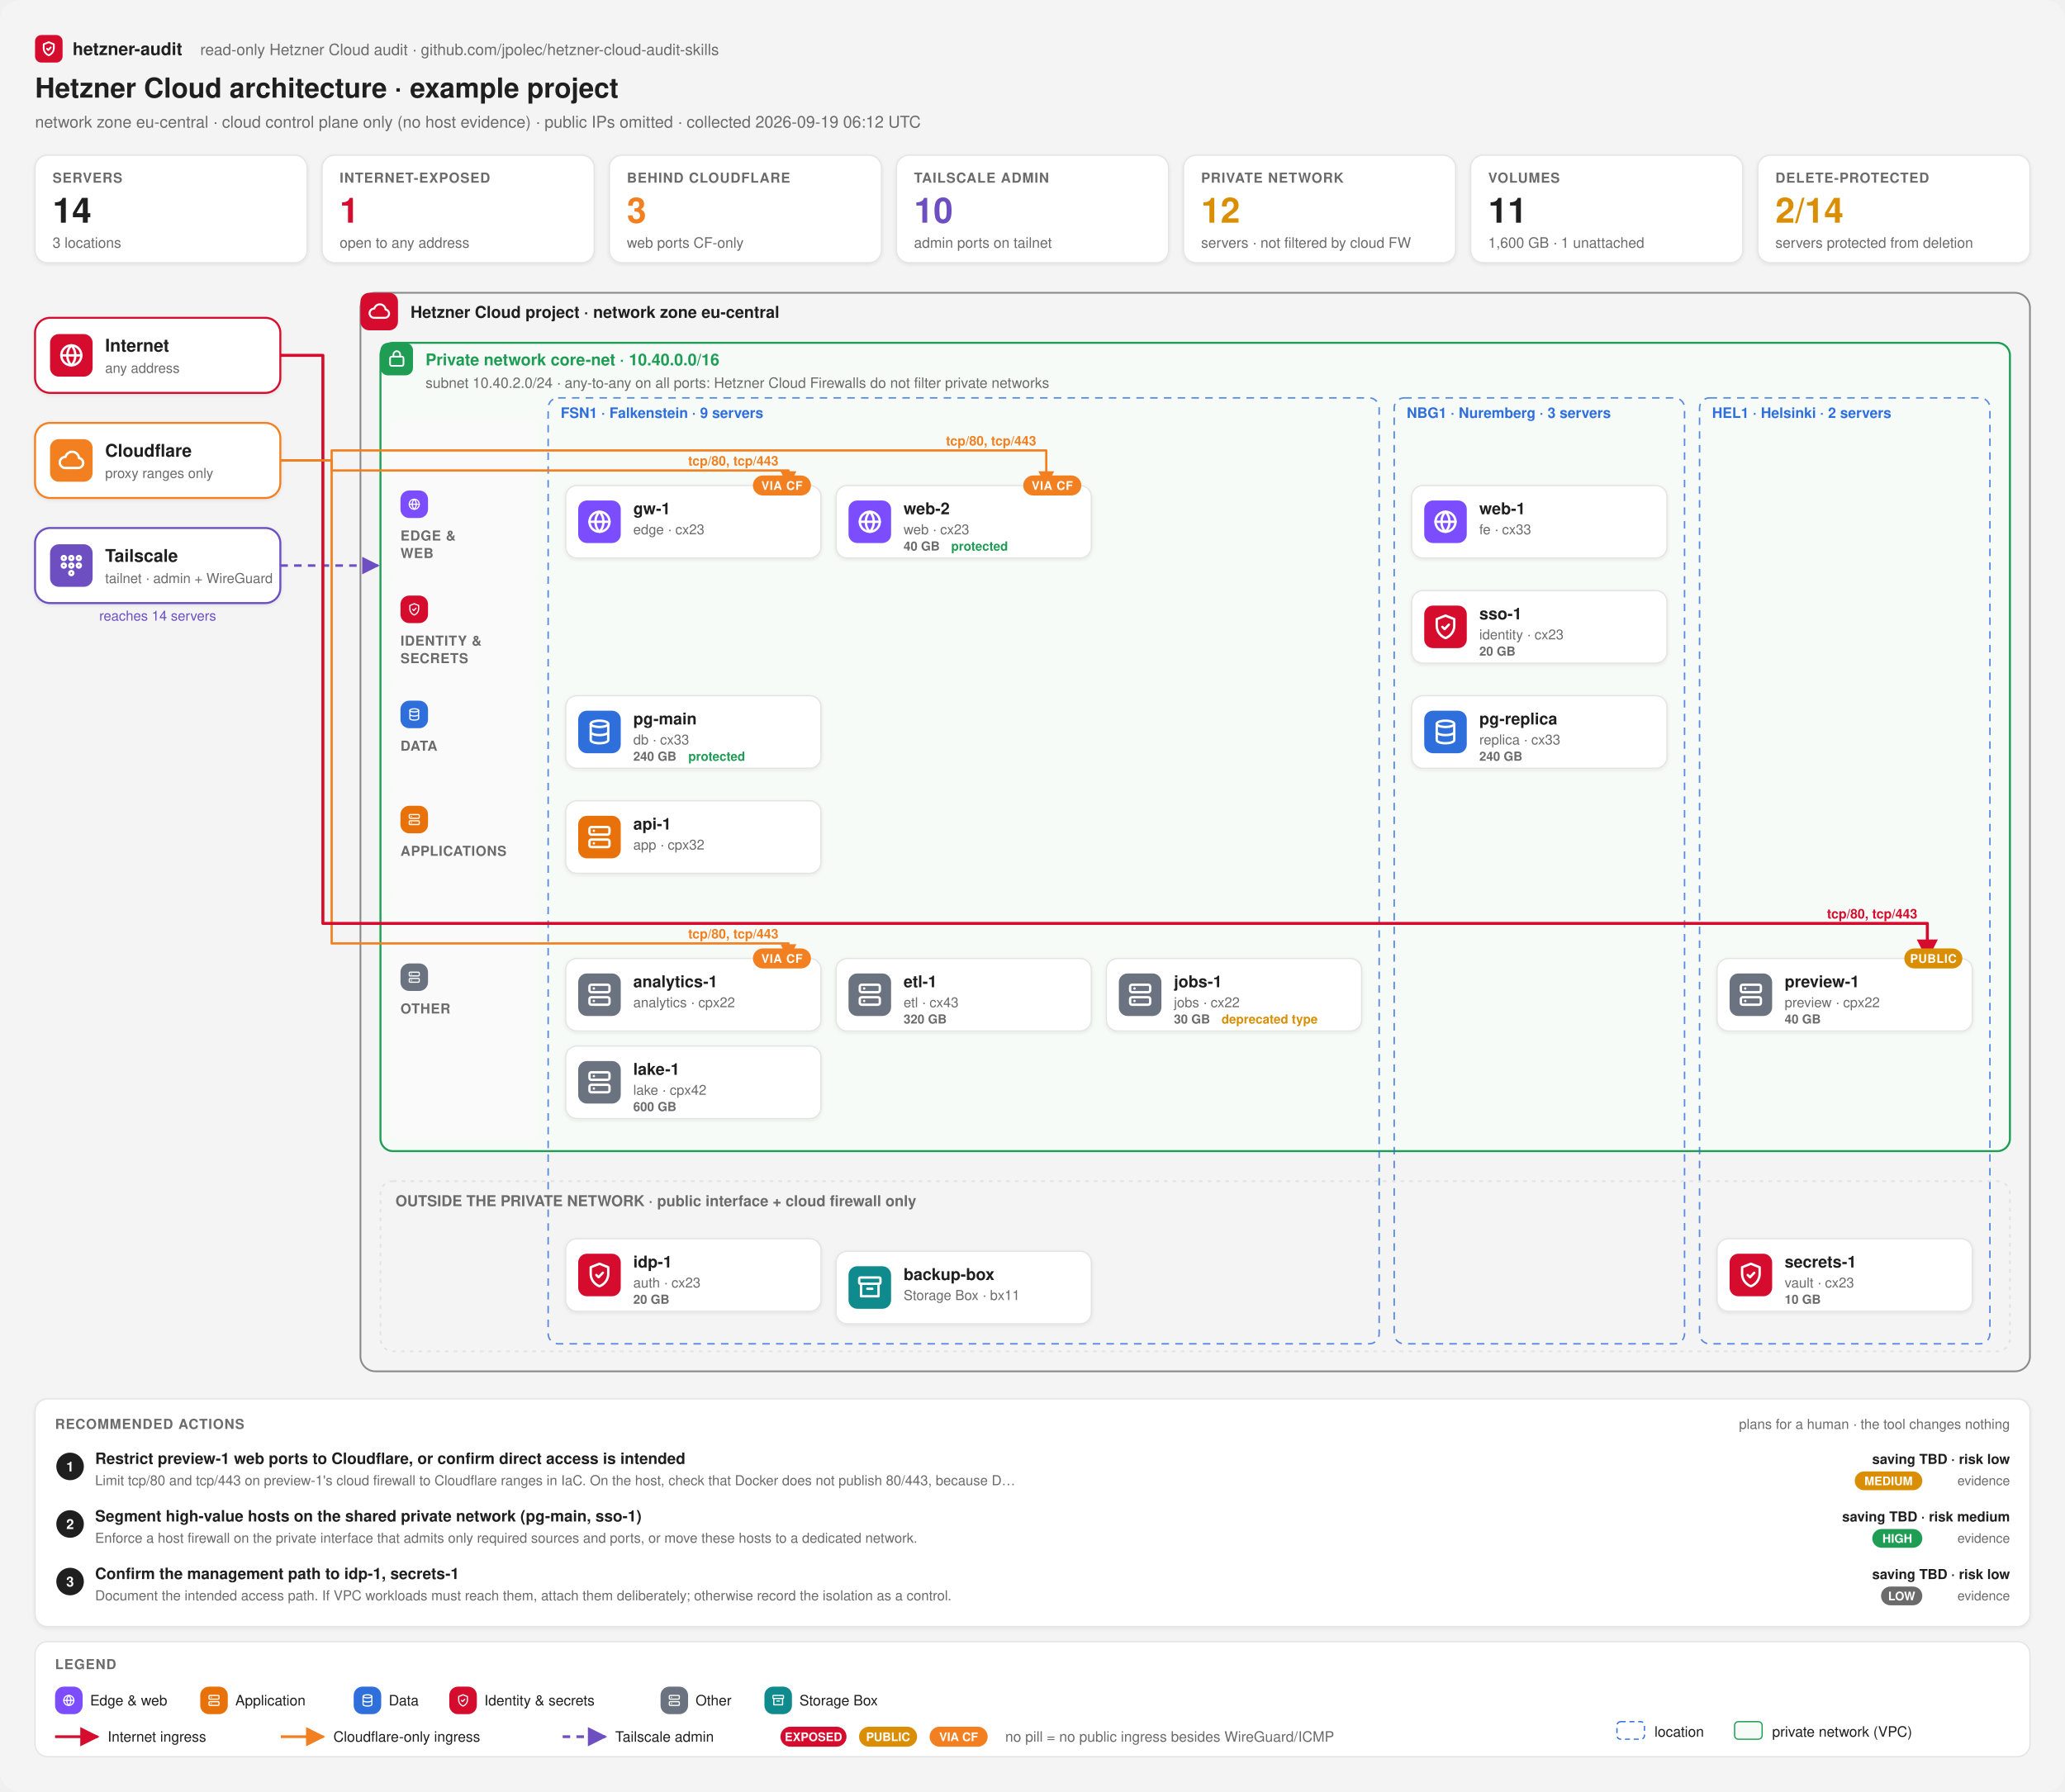
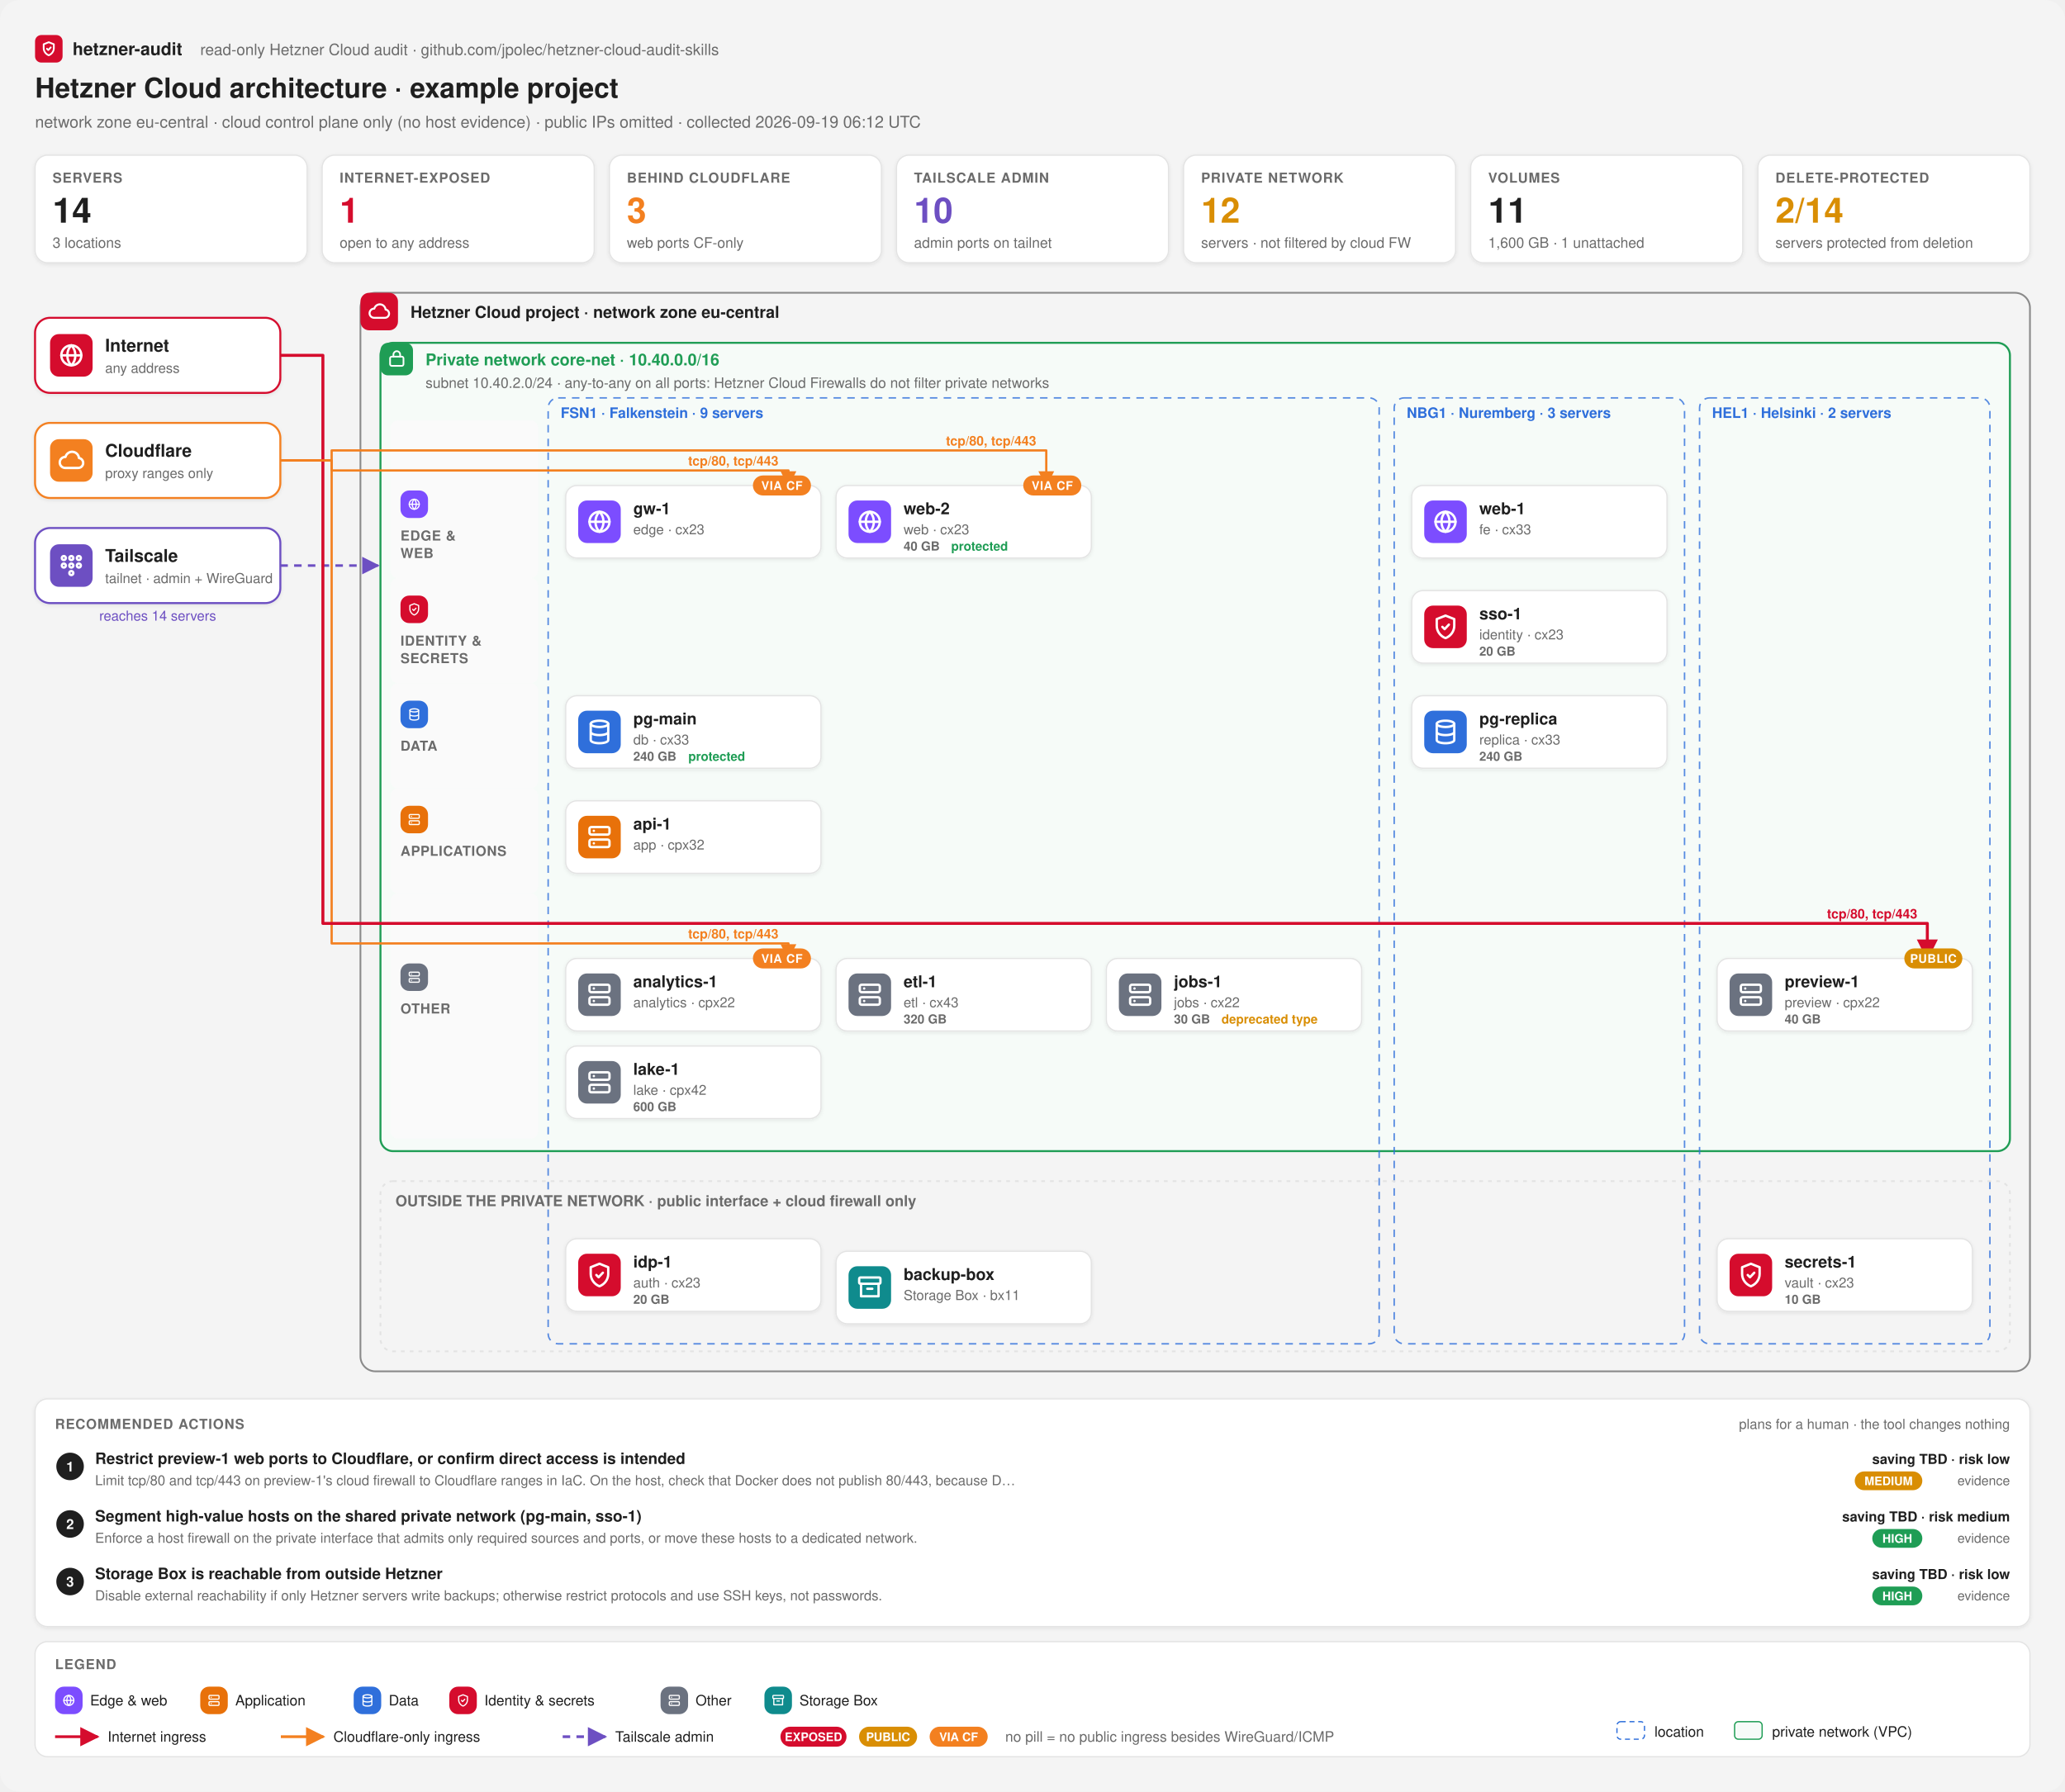
<svg xmlns="http://www.w3.org/2000/svg" width="1650" height="1432" viewBox="0 0 1650 1432" font-family="ui-sans-serif, -apple-system, Segoe UI, Helvetica, Arial, sans-serif">
  <rect width="100%" height="100%" rx="16" fill="#f4f4f4" />
  <defs>
    <marker id="arrow" viewBox="0 0 10 10" refX="9" refY="5" markerWidth="7" markerHeight="7" orient="auto-start-reverse">
      <path d="M 0 0 L 10 5 L 0 10 z" fill="context-stroke" />
    </marker>
    <filter id="shadow" x="-5%" y="-10%" width="110%" height="130%">
      <feDropShadow dx="0" dy="1" stdDeviation="1.5" flood-color="#000" flood-opacity="0.08" />
    </filter>
  </defs>
  <rect x="28" y="28" width="22" height="22" rx="5" fill="#d50c2d" />
  <g transform="translate(32 32) scale(0.58)" fill="none" stroke="#fff" stroke-width="2.4" stroke-linecap="round" stroke-linejoin="round">
    <path d="M12 3l7 2.8v5.4c0 4.4-3 8.3-7 9.8-4-1.5-7-5.4-7-9.8V5.8z" />
    <path d="M9.5 12l1.8 1.8 3.4-3.6" />
  </g>
  <text x="58" y="44" font-size="14" font-weight="800" fill="#1f1f1f">hetzner-audit</text>
  <text x="160" y="44" font-size="12.5" fill="#6b6b6b">read-only Hetzner Cloud audit · github.com/jpolec/hetzner-cloud-audit-skills</text>
  <text x="28" y="78" font-size="22" font-weight="700" fill="#1f1f1f">Hetzner Cloud architecture · example project</text>
  <text x="28" y="102" font-size="13" fill="#6b6b6b">network zone eu-central · cloud control plane only (no host evidence) · public IPs omitted · collected 2026-09-19 06:12 UTC</text>
  <rect x="28.0" y="124" width="217.4" height="86" rx="10" fill="#ffffff" stroke="#e3e3e3" filter="url(#shadow)" />
  <text x="42.0" y="146" font-size="11" font-weight="700" letter-spacing="0.6" fill="#6b6b6b">SERVERS</text>
  <text x="42.0" y="178" font-size="28" font-weight="800" fill="#1f1f1f">14</text>
  <text x="42.0" y="198" font-size="11.5" fill="#6b6b6b">3 locations</text>
  <rect x="257.4" y="124" width="217.4" height="86" rx="10" fill="#ffffff" stroke="#e3e3e3" filter="url(#shadow)" />
  <text x="271.4" y="146" font-size="11" font-weight="700" letter-spacing="0.6" fill="#6b6b6b">INTERNET-EXPOSED</text>
  <text x="271.4" y="178" font-size="28" font-weight="800" fill="#d50c2d">1</text>
  <text x="271.4" y="198" font-size="11.5" fill="#6b6b6b">open to any address</text>
  <rect x="486.9" y="124" width="217.4" height="86" rx="10" fill="#ffffff" stroke="#e3e3e3" filter="url(#shadow)" />
  <text x="500.9" y="146" font-size="11" font-weight="700" letter-spacing="0.6" fill="#6b6b6b">BEHIND CLOUDFLARE</text>
  <text x="500.9" y="178" font-size="28" font-weight="800" fill="#f38020">3</text>
  <text x="500.9" y="198" font-size="11.5" fill="#6b6b6b">web ports CF-only</text>
  <rect x="716.3" y="124" width="217.4" height="86" rx="10" fill="#ffffff" stroke="#e3e3e3" filter="url(#shadow)" />
  <text x="730.3" y="146" font-size="11" font-weight="700" letter-spacing="0.6" fill="#6b6b6b">TAILSCALE ADMIN</text>
  <text x="730.3" y="178" font-size="28" font-weight="800" fill="#6d4fc2">10</text>
  <text x="730.3" y="198" font-size="11.5" fill="#6b6b6b">admin ports on tailnet</text>
  <rect x="945.7" y="124" width="217.4" height="86" rx="10" fill="#ffffff" stroke="#e3e3e3" filter="url(#shadow)" />
  <text x="959.7" y="146" font-size="11" font-weight="700" letter-spacing="0.6" fill="#6b6b6b">PRIVATE NETWORK</text>
  <text x="959.7" y="178" font-size="28" font-weight="800" fill="#d98e04">12</text>
  <text x="959.7" y="198" font-size="11.5" fill="#6b6b6b">servers · not filtered by cloud FW</text>
  <rect x="1175.1" y="124" width="217.4" height="86" rx="10" fill="#ffffff" stroke="#e3e3e3" filter="url(#shadow)" />
  <text x="1189.1" y="146" font-size="11" font-weight="700" letter-spacing="0.6" fill="#6b6b6b">VOLUMES</text>
  <text x="1189.1" y="178" font-size="28" font-weight="800" fill="#1f1f1f">11</text>
  <text x="1189.1" y="198" font-size="11.5" fill="#6b6b6b">1,600 GB · 1 unattached</text>
  <rect x="1404.6" y="124" width="217.4" height="86" rx="10" fill="#ffffff" stroke="#e3e3e3" filter="url(#shadow)" />
  <text x="1418.6" y="146" font-size="11" font-weight="700" letter-spacing="0.6" fill="#6b6b6b">DELETE-PROTECTED</text>
  <text x="1418.6" y="178" font-size="28" font-weight="800" fill="#d98e04">2/14</text>
  <text x="1418.6" y="198" font-size="11.5" fill="#6b6b6b">servers protected from deletion</text>
  <rect x="288" y="234" width="1334" height="862" rx="12" fill="none" stroke="#8a8a8a" stroke-width="1.4" />
  <rect x="288" y="234" width="30" height="30" rx="7" fill="#d50c2d" />
  <g transform="translate(293 239) scale(0.833)" fill="none" stroke="#fff" stroke-width="1.9" stroke-linecap="round" stroke-linejoin="round">
    <path d="M7 18h10.5a4 4 0 0 0 .6-7.95A5.5 5.5 0 0 0 7.3 9.2 4.4 4.4 0 0 0 7 18z" />
  </g>
  <text x="328" y="254" font-size="13" font-weight="700" fill="#1f1f1f">Hetzner Cloud project · network zone eu-central</text>
  <rect x="304" y="274" width="1302" height="646" rx="10" fill="#f6fbf8" stroke="#1f9d55" stroke-width="1.6" />
  <rect x="304" y="274" width="26" height="26" rx="6" fill="#1f9d55" />
  <g transform="translate(309 279) scale(0.67)" fill="none" stroke="#fff" stroke-width="2" stroke-linecap="round">
    <rect x="4" y="9" width="16" height="11" rx="2" />
    <path d="M8 9V6.5a4 4 0 0 1 8 0V9" />
  </g>
  <text x="340" y="292" font-size="13" font-weight="700" fill="#1f9d55">Private network core-net · 10.40.0.0/16</text>
  <text x="340" y="310" font-size="11.5" fill="#6b6b6b">subnet 10.40.2.0/24 · any-to-any on all ports: Hetzner Cloud Firewalls do not filter private networks</text>
  <rect x="438" y="318" width="664" height="756" rx="8" fill="none" stroke="#2f6fdb" stroke-width="1.2" stroke-dasharray="6 5" opacity="0.8" />
  <text x="448" y="334" font-size="11.5" font-weight="700" fill="#2f6fdb">FSN1 · Falkenstein · 9 servers</text>
  <rect x="1114" y="318" width="232" height="756" rx="8" fill="none" stroke="#2f6fdb" stroke-width="1.2" stroke-dasharray="6 5" opacity="0.8" />
  <text x="1124" y="334" font-size="11.5" font-weight="700" fill="#2f6fdb">NBG1 · Nuremberg · 3 servers</text>
  <rect x="1358" y="318" width="232" height="756" rx="8" fill="none" stroke="#2f6fdb" stroke-width="1.2" stroke-dasharray="6 5" opacity="0.8" />
  <text x="1368" y="334" font-size="11.5" font-weight="700" fill="#2f6fdb">HEL1 · Helsinki · 2 servers</text>
  <rect x="312" y="336" width="118" height="126" rx="6" fill="#fafafa" />
  <rect x="320" y="392" width="22" height="22" rx="7" fill="#7c4dff" />
  <g transform="translate(325 397) scale(0.500)" fill="none" stroke="#fff" stroke-width="1.9" stroke-linecap="round" stroke-linejoin="round">
    <circle cx="12" cy="12" r="8" />
    <path d="M4 12h16M12 4c2.2 2.3 3.2 5 3.2 8s-1 5.7-3.2 8c-2.2-2.3-3.2-5-3.2-8s1-5.7 3.2-8" />
  </g>
  <text x="320" y="432" font-size="11" font-weight="700" letter-spacing="0.4" fill="#6b6b6b">EDGE &amp;</text>
  <text x="320" y="446" font-size="11" font-weight="700" letter-spacing="0.4" fill="#6b6b6b">WEB</text>
  <rect x="312" y="462" width="118" height="84" rx="6" fill="#fafafa" />
  <rect x="320" y="476" width="22" height="22" rx="7" fill="#d50c2d" />
  <g transform="translate(325 481) scale(0.500)" fill="none" stroke="#fff" stroke-width="1.9" stroke-linecap="round" stroke-linejoin="round">
    <path d="M12 3l7 2.8v5.4c0 4.4-3 8.3-7 9.8-4-1.5-7-5.4-7-9.8V5.8z" />
    <path d="M9.5 12l1.8 1.8 3.4-3.6" />
  </g>
  <text x="320" y="516" font-size="11" font-weight="700" letter-spacing="0.4" fill="#6b6b6b">IDENTITY &amp;</text>
  <text x="320" y="530" font-size="11" font-weight="700" letter-spacing="0.4" fill="#6b6b6b">SECRETS</text>
  <rect x="312" y="546" width="118" height="84" rx="6" fill="#fafafa" />
  <rect x="320" y="560" width="22" height="22" rx="7" fill="#2f6fdb" />
  <g transform="translate(325 565) scale(0.500)" fill="none" stroke="#fff" stroke-width="1.9" stroke-linecap="round" stroke-linejoin="round">
    <ellipse cx="12" cy="5.5" rx="7" ry="2.5" />
    <path d="M5 5.5v13c0 1.4 3.1 2.5 7 2.5s7-1.1 7-2.5v-13M5 12c0 1.4 3.1 2.5 7 2.5s7-1.1 7-2.5" />
  </g>
  <text x="320" y="600" font-size="11" font-weight="700" letter-spacing="0.4" fill="#6b6b6b">DATA</text>
  <rect x="312" y="630" width="118" height="84" rx="6" fill="#fafafa" />
  <rect x="320" y="644" width="22" height="22" rx="7" fill="#e8710a" />
  <g transform="translate(325 649) scale(0.500)" fill="none" stroke="#fff" stroke-width="1.9" stroke-linecap="round" stroke-linejoin="round">
    <rect x="4" y="4" width="16" height="6" rx="1.5" />
    <rect x="4" y="14" width="16" height="6" rx="1.5" />
    <path d="M7.5 7h.01M7.5 17h.01" />
  </g>
  <text x="320" y="684" font-size="11" font-weight="700" letter-spacing="0.4" fill="#6b6b6b">APPLICATIONS</text>
  <rect x="312" y="714" width="118" height="196" rx="6" fill="#fafafa" />
  <rect x="320" y="770" width="22" height="22" rx="7" fill="#6b7280" />
  <g transform="translate(325 775) scale(0.500)" fill="none" stroke="#fff" stroke-width="1.9" stroke-linecap="round" stroke-linejoin="round">
    <rect x="4" y="4" width="16" height="6" rx="1.5" />
    <rect x="4" y="14" width="16" height="6" rx="1.5" />
    <path d="M7.5 7h.01M7.5 17h.01" />
  </g>
  <text x="320" y="810" font-size="11" font-weight="700" letter-spacing="0.4" fill="#6b6b6b">OTHER</text>
  <rect x="304" y="944" width="1302" height="136" rx="10" fill="none" stroke="#e3e3e3" stroke-width="1.4" stroke-dasharray="3 4" />
  <text x="316" y="964" font-size="12" font-weight="700" fill="#6b6b6b">OUTSIDE THE PRIVATE NETWORK · public interface + cloud firewall only</text>
  <rect x="28" y="254.0" width="196" height="60" rx="12" fill="#ffffff" stroke="#d50c2d" stroke-width="1.6" filter="url(#shadow)" />
  <rect x="40" y="267.0" width="34" height="34" rx="7" fill="#d50c2d" />
  <g transform="translate(45 272.0) scale(1.000)" fill="none" stroke="#fff" stroke-width="1.9" stroke-linecap="round" stroke-linejoin="round">
    <circle cx="12" cy="12" r="8" />
    <path d="M4 12h16M12 4c2.2 2.3 3.2 5 3.2 8s-1 5.7-3.2 8c-2.2-2.3-3.2-5-3.2-8s1-5.7 3.2-8" />
  </g>
  <text x="84" y="281.0" font-size="14" font-weight="700" fill="#1f1f1f">Internet</text>
  <text x="84" y="298.0" font-size="11" fill="#6b6b6b">any address</text>
  <rect x="28" y="338.0" width="196" height="60" rx="12" fill="#ffffff" stroke="#f38020" stroke-width="1.6" filter="url(#shadow)" />
  <rect x="40" y="351.0" width="34" height="34" rx="7" fill="#f38020" />
  <g transform="translate(45 356.0) scale(1.000)" fill="none" stroke="#fff" stroke-width="1.9" stroke-linecap="round" stroke-linejoin="round">
    <path d="M7 18h10.5a4 4 0 0 0 .6-7.95A5.5 5.5 0 0 0 7.3 9.2 4.4 4.4 0 0 0 7 18z" />
  </g>
  <text x="84" y="365.0" font-size="14" font-weight="700" fill="#1f1f1f">Cloudflare</text>
  <text x="84" y="382.0" font-size="11" fill="#6b6b6b">proxy ranges only</text>
  <rect x="28" y="422.0" width="196" height="60" rx="12" fill="#ffffff" stroke="#6d4fc2" stroke-width="1.6" filter="url(#shadow)" />
  <rect x="40" y="435.0" width="34" height="34" rx="7" fill="#6d4fc2" />
  <g transform="translate(45 440.0) scale(1.000)" fill="none" stroke="#fff" stroke-width="1.9" stroke-linecap="round" stroke-linejoin="round">
    <circle cx="6" cy="6" r="1.6" />
    <circle cx="12" cy="6" r="1.6" />
    <circle cx="18" cy="6" r="1.6" />
    <circle cx="6" cy="12" r="1.6" />
    <circle cx="12" cy="12" r="1.6" />
    <circle cx="18" cy="12" r="1.6" />
    <circle cx="12" cy="18" r="1.6" />
  </g>
  <text x="84" y="449.0" font-size="14" font-weight="700" fill="#1f1f1f">Tailscale</text>
  <text x="84" y="466.0" font-size="11" fill="#6b6b6b">tailnet · admin + WireGuard</text>
  <path d="M 224 452.0 L 302 452.0" stroke="#6d4fc2" stroke-width="2" stroke-dasharray="6 5" fill="none" marker-end="url(#arrow)" />
  <text x="126.0" y="496.0" text-anchor="middle" font-size="11" fill="#6d4fc2">reaches 14 servers</text>
  <path d="M 224 368.0 L 265 368.0 L 265 754 L 630 754 L 630 766" stroke="#f38020" stroke-width="1.8" fill="none" stroke-linejoin="round" marker-end="url(#arrow)" />
  <text x="622" y="750" text-anchor="end" font-size="10.5" font-weight="700" fill="#f38020">tcp/80, tcp/443</text>
  <path d="M 224 368.0 L 265 368.0 L 265 376 L 630 376 L 630 388" stroke="#f38020" stroke-width="1.8" fill="none" stroke-linejoin="round" marker-end="url(#arrow)" />
  <text x="622" y="372" text-anchor="end" font-size="10.5" font-weight="700" fill="#f38020">tcp/80, tcp/443</text>
  <path d="M 224 284.0 L 258 284.0 L 258 738 L 1540 738 L 1540 766" stroke="#d50c2d" stroke-width="2.4" fill="none" stroke-linejoin="round" marker-end="url(#arrow)" />
  <text x="1532" y="734" text-anchor="end" font-size="10.5" font-weight="700" fill="#d50c2d">tcp/80, tcp/443</text>
  <path d="M 224 368.0 L 265 368.0 L 265 360 L 836 360 L 836 388" stroke="#f38020" stroke-width="1.8" fill="none" stroke-linejoin="round" marker-end="url(#arrow)" />
  <text x="828" y="356" text-anchor="end" font-size="10.5" font-weight="700" fill="#f38020">tcp/80, tcp/443</text>
  <rect x="452" y="766" width="204" height="58" rx="9" fill="#ffffff" stroke="#e3e3e3" filter="url(#shadow)" />
  <rect x="462" y="778" width="34" height="34" rx="7" fill="#6b7280" />
  <g transform="translate(467 783) scale(1.000)" fill="none" stroke="#fff" stroke-width="1.9" stroke-linecap="round" stroke-linejoin="round">
    <rect x="4" y="4" width="16" height="6" rx="1.5" />
    <rect x="4" y="14" width="16" height="6" rx="1.5" />
    <path d="M7.5 7h.01M7.5 17h.01" />
  </g>
  <text x="506" y="789" font-size="13" font-weight="700" fill="#1f1f1f">analytics-1</text>
  <text x="506" y="805" font-size="11" fill="#6b6b6b">analytics · cpx22</text>
  <rect x="601.6" y="758" width="46.4" height="16" rx="8" fill="#f38020" />
  <text x="624.8" y="769.5" text-anchor="middle" font-size="9.5" font-weight="800" letter-spacing="0.4" fill="#fff">VIA CF</text>
  <rect x="452" y="640" width="204" height="58" rx="9" fill="#ffffff" stroke="#e3e3e3" filter="url(#shadow)" />
  <rect x="462" y="652" width="34" height="34" rx="7" fill="#e8710a" />
  <g transform="translate(467 657) scale(1.000)" fill="none" stroke="#fff" stroke-width="1.9" stroke-linecap="round" stroke-linejoin="round">
    <rect x="4" y="4" width="16" height="6" rx="1.5" />
    <rect x="4" y="14" width="16" height="6" rx="1.5" />
    <path d="M7.5 7h.01M7.5 17h.01" />
  </g>
  <text x="506" y="663" font-size="13" font-weight="700" fill="#1f1f1f">api-1</text>
  <text x="506" y="679" font-size="11" fill="#6b6b6b">app · cpx32</text>
  <rect x="668" y="766" width="204" height="58" rx="9" fill="#ffffff" stroke="#e3e3e3" filter="url(#shadow)" />
  <rect x="678" y="778" width="34" height="34" rx="7" fill="#6b7280" />
  <g transform="translate(683 783) scale(1.000)" fill="none" stroke="#fff" stroke-width="1.9" stroke-linecap="round" stroke-linejoin="round">
    <rect x="4" y="4" width="16" height="6" rx="1.5" />
    <rect x="4" y="14" width="16" height="6" rx="1.5" />
    <path d="M7.5 7h.01M7.5 17h.01" />
  </g>
  <text x="722" y="789" font-size="13" font-weight="700" fill="#1f1f1f">etl-1</text>
  <text x="722" y="805" font-size="11" fill="#6b6b6b">etl · cx43</text>
  <text x="722" y="818" font-size="10" font-weight="700" fill="#6b6b6b">320 GB</text>
  <rect x="452" y="388" width="204" height="58" rx="9" fill="#ffffff" stroke="#e3e3e3" filter="url(#shadow)" />
  <rect x="462" y="400" width="34" height="34" rx="7" fill="#7c4dff" />
  <g transform="translate(467 405) scale(1.000)" fill="none" stroke="#fff" stroke-width="1.9" stroke-linecap="round" stroke-linejoin="round">
    <circle cx="12" cy="12" r="8" />
    <path d="M4 12h16M12 4c2.2 2.3 3.2 5 3.2 8s-1 5.7-3.2 8c-2.2-2.3-3.2-5-3.2-8s1-5.7 3.2-8" />
  </g>
  <text x="506" y="411" font-size="13" font-weight="700" fill="#1f1f1f">gw-1</text>
  <text x="506" y="427" font-size="11" fill="#6b6b6b">edge · cx23</text>
  <rect x="601.6" y="380" width="46.4" height="16" rx="8" fill="#f38020" />
  <text x="624.8" y="391.5" text-anchor="middle" font-size="9.5" font-weight="800" letter-spacing="0.4" fill="#fff">VIA CF</text>
  <rect x="452" y="990" width="204" height="58" rx="9" fill="#ffffff" stroke="#e3e3e3" filter="url(#shadow)" />
  <rect x="462" y="1002" width="34" height="34" rx="7" fill="#d50c2d" />
  <g transform="translate(467 1007) scale(1.000)" fill="none" stroke="#fff" stroke-width="1.9" stroke-linecap="round" stroke-linejoin="round">
    <path d="M12 3l7 2.8v5.4c0 4.4-3 8.3-7 9.8-4-1.5-7-5.4-7-9.8V5.8z" />
    <path d="M9.5 12l1.8 1.8 3.4-3.6" />
  </g>
  <text x="506" y="1013" font-size="13" font-weight="700" fill="#1f1f1f">idp-1</text>
  <text x="506" y="1029" font-size="11" fill="#6b6b6b">auth · cx23</text>
  <text x="506" y="1042" font-size="10" font-weight="700" fill="#6b6b6b">20 GB</text>
  <rect x="884" y="766" width="204" height="58" rx="9" fill="#ffffff" stroke="#e3e3e3" filter="url(#shadow)" />
  <rect x="894" y="778" width="34" height="34" rx="7" fill="#6b7280" />
  <g transform="translate(899 783) scale(1.000)" fill="none" stroke="#fff" stroke-width="1.9" stroke-linecap="round" stroke-linejoin="round">
    <rect x="4" y="4" width="16" height="6" rx="1.5" />
    <rect x="4" y="14" width="16" height="6" rx="1.5" />
    <path d="M7.5 7h.01M7.5 17h.01" />
  </g>
  <text x="938" y="789" font-size="13" font-weight="700" fill="#1f1f1f">jobs-1</text>
  <text x="938" y="805" font-size="11" fill="#6b6b6b">jobs · cx22</text>
  <text x="938" y="818" font-size="10" font-weight="700" fill="#6b6b6b">30 GB</text>
  <text x="976" y="818" font-size="10" font-weight="700" fill="#d98e04">deprecated type</text>
  <rect x="452" y="836" width="204" height="58" rx="9" fill="#ffffff" stroke="#e3e3e3" filter="url(#shadow)" />
  <rect x="462" y="848" width="34" height="34" rx="7" fill="#6b7280" />
  <g transform="translate(467 853) scale(1.000)" fill="none" stroke="#fff" stroke-width="1.9" stroke-linecap="round" stroke-linejoin="round">
    <rect x="4" y="4" width="16" height="6" rx="1.5" />
    <rect x="4" y="14" width="16" height="6" rx="1.5" />
    <path d="M7.5 7h.01M7.5 17h.01" />
  </g>
  <text x="506" y="859" font-size="13" font-weight="700" fill="#1f1f1f">lake-1</text>
  <text x="506" y="875" font-size="11" fill="#6b6b6b">lake · cpx42</text>
  <text x="506" y="888" font-size="10" font-weight="700" fill="#6b6b6b">600 GB</text>
  <rect x="452" y="556" width="204" height="58" rx="9" fill="#ffffff" stroke="#e3e3e3" filter="url(#shadow)" />
  <rect x="462" y="568" width="34" height="34" rx="7" fill="#2f6fdb" />
  <g transform="translate(467 573) scale(1.000)" fill="none" stroke="#fff" stroke-width="1.9" stroke-linecap="round" stroke-linejoin="round">
    <ellipse cx="12" cy="5.5" rx="7" ry="2.5" />
    <path d="M5 5.5v13c0 1.4 3.1 2.5 7 2.5s7-1.1 7-2.5v-13M5 12c0 1.4 3.1 2.5 7 2.5s7-1.1 7-2.5" />
  </g>
  <text x="506" y="579" font-size="13" font-weight="700" fill="#1f1f1f">pg-main</text>
  <text x="506" y="595" font-size="11" fill="#6b6b6b">db · cx33</text>
  <text x="506" y="608" font-size="10" font-weight="700" fill="#6b6b6b">240 GB</text>
  <text x="550" y="608" font-size="10" font-weight="700" fill="#1f9d55">protected</text>
  <rect x="1128" y="556" width="204" height="58" rx="9" fill="#ffffff" stroke="#e3e3e3" filter="url(#shadow)" />
  <rect x="1138" y="568" width="34" height="34" rx="7" fill="#2f6fdb" />
  <g transform="translate(1143 573) scale(1.000)" fill="none" stroke="#fff" stroke-width="1.9" stroke-linecap="round" stroke-linejoin="round">
    <ellipse cx="12" cy="5.5" rx="7" ry="2.5" />
    <path d="M5 5.5v13c0 1.4 3.1 2.5 7 2.5s7-1.1 7-2.5v-13M5 12c0 1.4 3.1 2.5 7 2.5s7-1.1 7-2.5" />
  </g>
  <text x="1182" y="579" font-size="13" font-weight="700" fill="#1f1f1f">pg-replica</text>
  <text x="1182" y="595" font-size="11" fill="#6b6b6b">replica · cx33</text>
  <text x="1182" y="608" font-size="10" font-weight="700" fill="#6b6b6b">240 GB</text>
  <rect x="1372" y="766" width="204" height="58" rx="9" fill="#ffffff" stroke="#e3e3e3" filter="url(#shadow)" />
  <rect x="1382" y="778" width="34" height="34" rx="7" fill="#6b7280" />
  <g transform="translate(1387 783) scale(1.000)" fill="none" stroke="#fff" stroke-width="1.9" stroke-linecap="round" stroke-linejoin="round">
    <rect x="4" y="4" width="16" height="6" rx="1.5" />
    <rect x="4" y="14" width="16" height="6" rx="1.5" />
    <path d="M7.5 7h.01M7.5 17h.01" />
  </g>
  <text x="1426" y="789" font-size="13" font-weight="700" fill="#1f1f1f">preview-1</text>
  <text x="1426" y="805" font-size="11" fill="#6b6b6b">preview · cpx22</text>
  <text x="1426" y="818" font-size="10" font-weight="700" fill="#6b6b6b">40 GB</text>
  <rect x="1521.6" y="758" width="46.4" height="16" rx="8" fill="#d98e04" />
  <text x="1544.8" y="769.5" text-anchor="middle" font-size="9.5" font-weight="800" letter-spacing="0.4" fill="#fff">PUBLIC</text>
  <rect x="1372" y="990" width="204" height="58" rx="9" fill="#ffffff" stroke="#e3e3e3" filter="url(#shadow)" />
  <rect x="1382" y="1002" width="34" height="34" rx="7" fill="#d50c2d" />
  <g transform="translate(1387 1007) scale(1.000)" fill="none" stroke="#fff" stroke-width="1.9" stroke-linecap="round" stroke-linejoin="round">
    <path d="M12 3l7 2.8v5.4c0 4.4-3 8.3-7 9.8-4-1.5-7-5.4-7-9.8V5.8z" />
    <path d="M9.5 12l1.8 1.8 3.4-3.6" />
  </g>
  <text x="1426" y="1013" font-size="13" font-weight="700" fill="#1f1f1f">secrets-1</text>
  <text x="1426" y="1029" font-size="11" fill="#6b6b6b">vault · cx23</text>
  <text x="1426" y="1042" font-size="10" font-weight="700" fill="#6b6b6b">10 GB</text>
  <rect x="1128" y="472" width="204" height="58" rx="9" fill="#ffffff" stroke="#e3e3e3" filter="url(#shadow)" />
  <rect x="1138" y="484" width="34" height="34" rx="7" fill="#d50c2d" />
  <g transform="translate(1143 489) scale(1.000)" fill="none" stroke="#fff" stroke-width="1.9" stroke-linecap="round" stroke-linejoin="round">
    <path d="M12 3l7 2.8v5.4c0 4.4-3 8.3-7 9.8-4-1.5-7-5.4-7-9.8V5.8z" />
    <path d="M9.5 12l1.8 1.8 3.4-3.6" />
  </g>
  <text x="1182" y="495" font-size="13" font-weight="700" fill="#1f1f1f">sso-1</text>
  <text x="1182" y="511" font-size="11" fill="#6b6b6b">identity · cx23</text>
  <text x="1182" y="524" font-size="10" font-weight="700" fill="#6b6b6b">20 GB</text>
  <rect x="1128" y="388" width="204" height="58" rx="9" fill="#ffffff" stroke="#e3e3e3" filter="url(#shadow)" />
  <rect x="1138" y="400" width="34" height="34" rx="7" fill="#7c4dff" />
  <g transform="translate(1143 405) scale(1.000)" fill="none" stroke="#fff" stroke-width="1.9" stroke-linecap="round" stroke-linejoin="round">
    <circle cx="12" cy="12" r="8" />
    <path d="M4 12h16M12 4c2.2 2.3 3.2 5 3.2 8s-1 5.7-3.2 8c-2.2-2.3-3.2-5-3.2-8s1-5.7 3.2-8" />
  </g>
  <text x="1182" y="411" font-size="13" font-weight="700" fill="#1f1f1f">web-1</text>
  <text x="1182" y="427" font-size="11" fill="#6b6b6b">fe · cx33</text>
  <rect x="668" y="388" width="204" height="58" rx="9" fill="#ffffff" stroke="#e3e3e3" filter="url(#shadow)" />
  <rect x="678" y="400" width="34" height="34" rx="7" fill="#7c4dff" />
  <g transform="translate(683 405) scale(1.000)" fill="none" stroke="#fff" stroke-width="1.9" stroke-linecap="round" stroke-linejoin="round">
    <circle cx="12" cy="12" r="8" />
    <path d="M4 12h16M12 4c2.2 2.3 3.2 5 3.2 8s-1 5.7-3.2 8c-2.2-2.3-3.2-5-3.2-8s1-5.7 3.2-8" />
  </g>
  <text x="722" y="411" font-size="13" font-weight="700" fill="#1f1f1f">web-2</text>
  <text x="722" y="427" font-size="11" fill="#6b6b6b">web · cx23</text>
  <text x="722" y="440" font-size="10" font-weight="700" fill="#6b6b6b">40 GB</text>
  <text x="760" y="440" font-size="10" font-weight="700" fill="#1f9d55">protected</text>
  <rect x="817.6" y="380" width="46.4" height="16" rx="8" fill="#f38020" />
  <text x="840.8" y="391.5" text-anchor="middle" font-size="9.5" font-weight="800" letter-spacing="0.4" fill="#fff">VIA CF</text>
  <rect x="668" y="1000" width="204" height="58" rx="9" fill="#ffffff" stroke="#e3e3e3" filter="url(#shadow)" />
  <rect x="678" y="1012" width="34" height="34" rx="7" fill="#0f8b8d" />
  <g transform="translate(683 1017) scale(1.000)" fill="none" stroke="#fff" stroke-width="1.9" stroke-linecap="round" stroke-linejoin="round">
    <rect x="3.5" y="4" width="17" height="5" rx="1" />
    <path d="M5 9v10h14V9M10 13h4" />
  </g>
  <text x="722" y="1023" font-size="13" font-weight="700" fill="#1f1f1f">backup-box</text>
  <text x="722" y="1039" font-size="11" fill="#6b6b6b">Storage Box · bx11</text>
  <rect x="28" y="1118" width="1594" height="182" rx="10" fill="#ffffff" stroke="#e3e3e3" filter="url(#shadow)" />
  <text x="44" y="1142" font-size="11" font-weight="700" letter-spacing="0.6" fill="#6b6b6b">RECOMMENDED ACTIONS</text>
  <text x="1606" y="1142" text-anchor="end" font-size="11" fill="#6b6b6b">plans for a human · the tool changes nothing</text>
  <circle cx="56" cy="1172" r="11" fill="#1f1f1f" />
  <text x="56" y="1176" text-anchor="middle" font-size="11" font-weight="800" fill="#ffffff">1</text>
  <text x="76" y="1170" font-size="12.5" font-weight="700" fill="#1f1f1f">Restrict preview-1 web ports to Cloudflare, or confirm direct access is intended</text>
  <text x="76" y="1187" font-size="11" fill="#6b6b6b">Limit tcp/80 and tcp/443 on preview-1's cloud firewall to Cloudflare ranges in IaC. On the host, check that Docker does not publish 80/443, because D…</text>
  <text x="1606" y="1170" text-anchor="end" font-size="11" font-weight="700" fill="#1f1f1f">saving TBD  ·  risk low</text>
  <rect x="1482" y="1176" width="54" height="15" rx="7.5" fill="#d98e04" />
  <text x="1509.0" y="1187" text-anchor="middle" font-size="9.5" font-weight="800" fill="#fff">MEDIUM</text>
  <text x="1606" y="1187" text-anchor="end" font-size="10.5" fill="#6b6b6b">evidence</text>
  <circle cx="56" cy="1218" r="11" fill="#1f1f1f" />
  <text x="56" y="1222" text-anchor="middle" font-size="11" font-weight="800" fill="#ffffff">2</text>
  <text x="76" y="1216" font-size="12.5" font-weight="700" fill="#1f1f1f">Segment high-value hosts on the shared private network (pg-main, sso-1)</text>
  <text x="76" y="1233" font-size="11" fill="#6b6b6b">Enforce a host firewall on the private interface that admits only required sources and ports, or move these hosts to a dedicated network.</text>
  <text x="1606" y="1216" text-anchor="end" font-size="11" font-weight="700" fill="#1f1f1f">saving TBD  ·  risk medium</text>
  <rect x="1496" y="1222" width="40" height="15" rx="7.5" fill="#1f9d55" />
  <text x="1516.0" y="1233" text-anchor="middle" font-size="9.5" font-weight="800" fill="#fff">HIGH</text>
  <text x="1606" y="1233" text-anchor="end" font-size="10.5" fill="#6b6b6b">evidence</text>
  <circle cx="56" cy="1264" r="11" fill="#1f1f1f" />
  <text x="56" y="1268" text-anchor="middle" font-size="11" font-weight="800" fill="#ffffff">3</text>
-   <text x="76" y="1262" font-size="12.5" font-weight="700" fill="#1f1f1f">Confirm the management path to idp-1, secrets-1</text>
-   <text x="76" y="1279" font-size="11" fill="#6b6b6b">Document the intended access path. If VPC workloads must reach them, attach them deliberately; otherwise record the isolation as a control.</text>
+   <text x="76" y="1262" font-size="12.5" font-weight="700" fill="#1f1f1f">Storage Box is reachable from outside Hetzner</text>
+   <text x="76" y="1279" font-size="11" fill="#6b6b6b">Disable external reachability if only Hetzner servers write backups; otherwise restrict protocols and use SSH keys, not passwords.</text>
  <text x="1606" y="1262" text-anchor="end" font-size="11" font-weight="700" fill="#1f1f1f">saving TBD  ·  risk low</text>
-   <rect x="1503" y="1268" width="33" height="15" rx="7.5" fill="#6b6b6b" />
-   <text x="1519.5" y="1279" text-anchor="middle" font-size="9.5" font-weight="800" fill="#fff">LOW</text>
+   <rect x="1496" y="1268" width="40" height="15" rx="7.5" fill="#1f9d55" />
+   <text x="1516.0" y="1279" text-anchor="middle" font-size="9.5" font-weight="800" fill="#fff">HIGH</text>
  <text x="1606" y="1279" text-anchor="end" font-size="10.5" fill="#6b6b6b">evidence</text>
  <rect x="28" y="1312" width="1594" height="92" rx="10" fill="#ffffff" stroke="#e3e3e3" />
  <text x="44" y="1334" font-size="11" font-weight="700" letter-spacing="0.6" fill="#6b6b6b">LEGEND</text>
  <rect x="44.0" y="1348" width="22" height="22" rx="7" fill="#7c4dff" />
  <g transform="translate(49.0 1353) scale(0.500)" fill="none" stroke="#fff" stroke-width="1.9" stroke-linecap="round" stroke-linejoin="round">
    <circle cx="12" cy="12" r="8" />
    <path d="M4 12h16M12 4c2.2 2.3 3.2 5 3.2 8s-1 5.7-3.2 8c-2.2-2.3-3.2-5-3.2-8s1-5.7 3.2-8" />
  </g>
  <text x="72.0" y="1363" font-size="11.5" fill="#1f1f1f">Edge &amp; web</text>
  <rect x="160.0" y="1348" width="22" height="22" rx="7" fill="#e8710a" />
  <g transform="translate(165.0 1353) scale(0.500)" fill="none" stroke="#fff" stroke-width="1.9" stroke-linecap="round" stroke-linejoin="round">
    <rect x="4" y="4" width="16" height="6" rx="1.5" />
    <rect x="4" y="14" width="16" height="6" rx="1.5" />
    <path d="M7.5 7h.01M7.5 17h.01" />
  </g>
  <text x="188.0" y="1363" font-size="11.5" fill="#1f1f1f">Application</text>
  <rect x="282.6" y="1348" width="22" height="22" rx="7" fill="#2f6fdb" />
  <g transform="translate(287.6 1353) scale(0.500)" fill="none" stroke="#fff" stroke-width="1.9" stroke-linecap="round" stroke-linejoin="round">
    <ellipse cx="12" cy="5.5" rx="7" ry="2.5" />
    <path d="M5 5.5v13c0 1.4 3.1 2.5 7 2.5s7-1.1 7-2.5v-13M5 12c0 1.4 3.1 2.5 7 2.5s7-1.1 7-2.5" />
  </g>
  <text x="310.6" y="1363" font-size="11.5" fill="#1f1f1f">Data</text>
  <rect x="359.0" y="1348" width="22" height="22" rx="7" fill="#d50c2d" />
  <g transform="translate(364.0 1353) scale(0.500)" fill="none" stroke="#fff" stroke-width="1.9" stroke-linecap="round" stroke-linejoin="round">
    <path d="M12 3l7 2.8v5.4c0 4.4-3 8.3-7 9.8-4-1.5-7-5.4-7-9.8V5.8z" />
    <path d="M9.5 12l1.8 1.8 3.4-3.6" />
  </g>
  <text x="387.0" y="1363" font-size="11.5" fill="#1f1f1f">Identity &amp; secrets</text>
  <rect x="527.8" y="1348" width="22" height="22" rx="7" fill="#6b7280" />
  <g transform="translate(532.8 1353) scale(0.500)" fill="none" stroke="#fff" stroke-width="1.9" stroke-linecap="round" stroke-linejoin="round">
    <rect x="4" y="4" width="16" height="6" rx="1.5" />
    <rect x="4" y="14" width="16" height="6" rx="1.5" />
    <path d="M7.5 7h.01M7.5 17h.01" />
  </g>
  <text x="555.8" y="1363" font-size="11.5" fill="#1f1f1f">Other</text>
  <rect x="610.8" y="1348" width="22" height="22" rx="7" fill="#0f8b8d" />
  <g transform="translate(615.8 1353) scale(0.500)" fill="none" stroke="#fff" stroke-width="1.9" stroke-linecap="round" stroke-linejoin="round">
    <rect x="3.5" y="4" width="17" height="5" rx="1" />
    <path d="M5 9v10h14V9M10 13h4" />
  </g>
  <text x="638.8" y="1363" font-size="11.5" fill="#1f1f1f">Storage Box</text>
  <path d="M 44.0 1388 L 78.0 1388" stroke="#d50c2d" stroke-width="2.2" stroke-dasharray="" marker-end="url(#arrow)" />
  <text x="86.0" y="1392" font-size="11.5" fill="#1f1f1f">Internet ingress</text>
  <path d="M 224.4 1388 L 258.4 1388" stroke="#f38020" stroke-width="2.2" stroke-dasharray="" marker-end="url(#arrow)" />
  <text x="266.4" y="1392" font-size="11.5" fill="#1f1f1f">Cloudflare-only ingress</text>
  <path d="M 449.6 1388 L 483.6 1388" stroke="#6d4fc2" stroke-width="2.2" stroke-dasharray="6 5" marker-end="url(#arrow)" />
  <text x="491.6" y="1392" font-size="11.5" fill="#1f1f1f">Tailscale admin</text>
  <rect x="623.6" y="1380" width="52.8" height="16" rx="8" fill="#d50c2d" />
  <text x="650.0" y="1391.5" text-anchor="middle" font-size="9.5" font-weight="800" fill="#fff">EXPOSED</text>
  <rect x="686.4" y="1380" width="46.4" height="16" rx="8" fill="#d98e04" />
  <text x="709.6" y="1391.5" text-anchor="middle" font-size="9.5" font-weight="800" fill="#fff">PUBLIC</text>
  <rect x="742.8" y="1380" width="46.4" height="16" rx="8" fill="#f38020" />
  <text x="766.0" y="1391.5" text-anchor="middle" font-size="9.5" font-weight="800" fill="#fff">VIA CF</text>
  <text x="803.2" y="1392" font-size="11.5" fill="#6b6b6b">no pill = no public ingress besides WireGuard/ICMP</text>
  <rect x="1292" y="1376" width="22" height="14" rx="3" fill="none" stroke="#2f6fdb" stroke-dasharray="4 3" />
  <text x="1322" y="1388" font-size="11.5" fill="#1f1f1f">location</text>
  <rect x="1386" y="1376" width="22" height="14" rx="3" fill="#f6fbf8" stroke="#1f9d55" />
  <text x="1416" y="1388" font-size="11.5" fill="#1f1f1f">private network (VPC)</text>
</svg>
